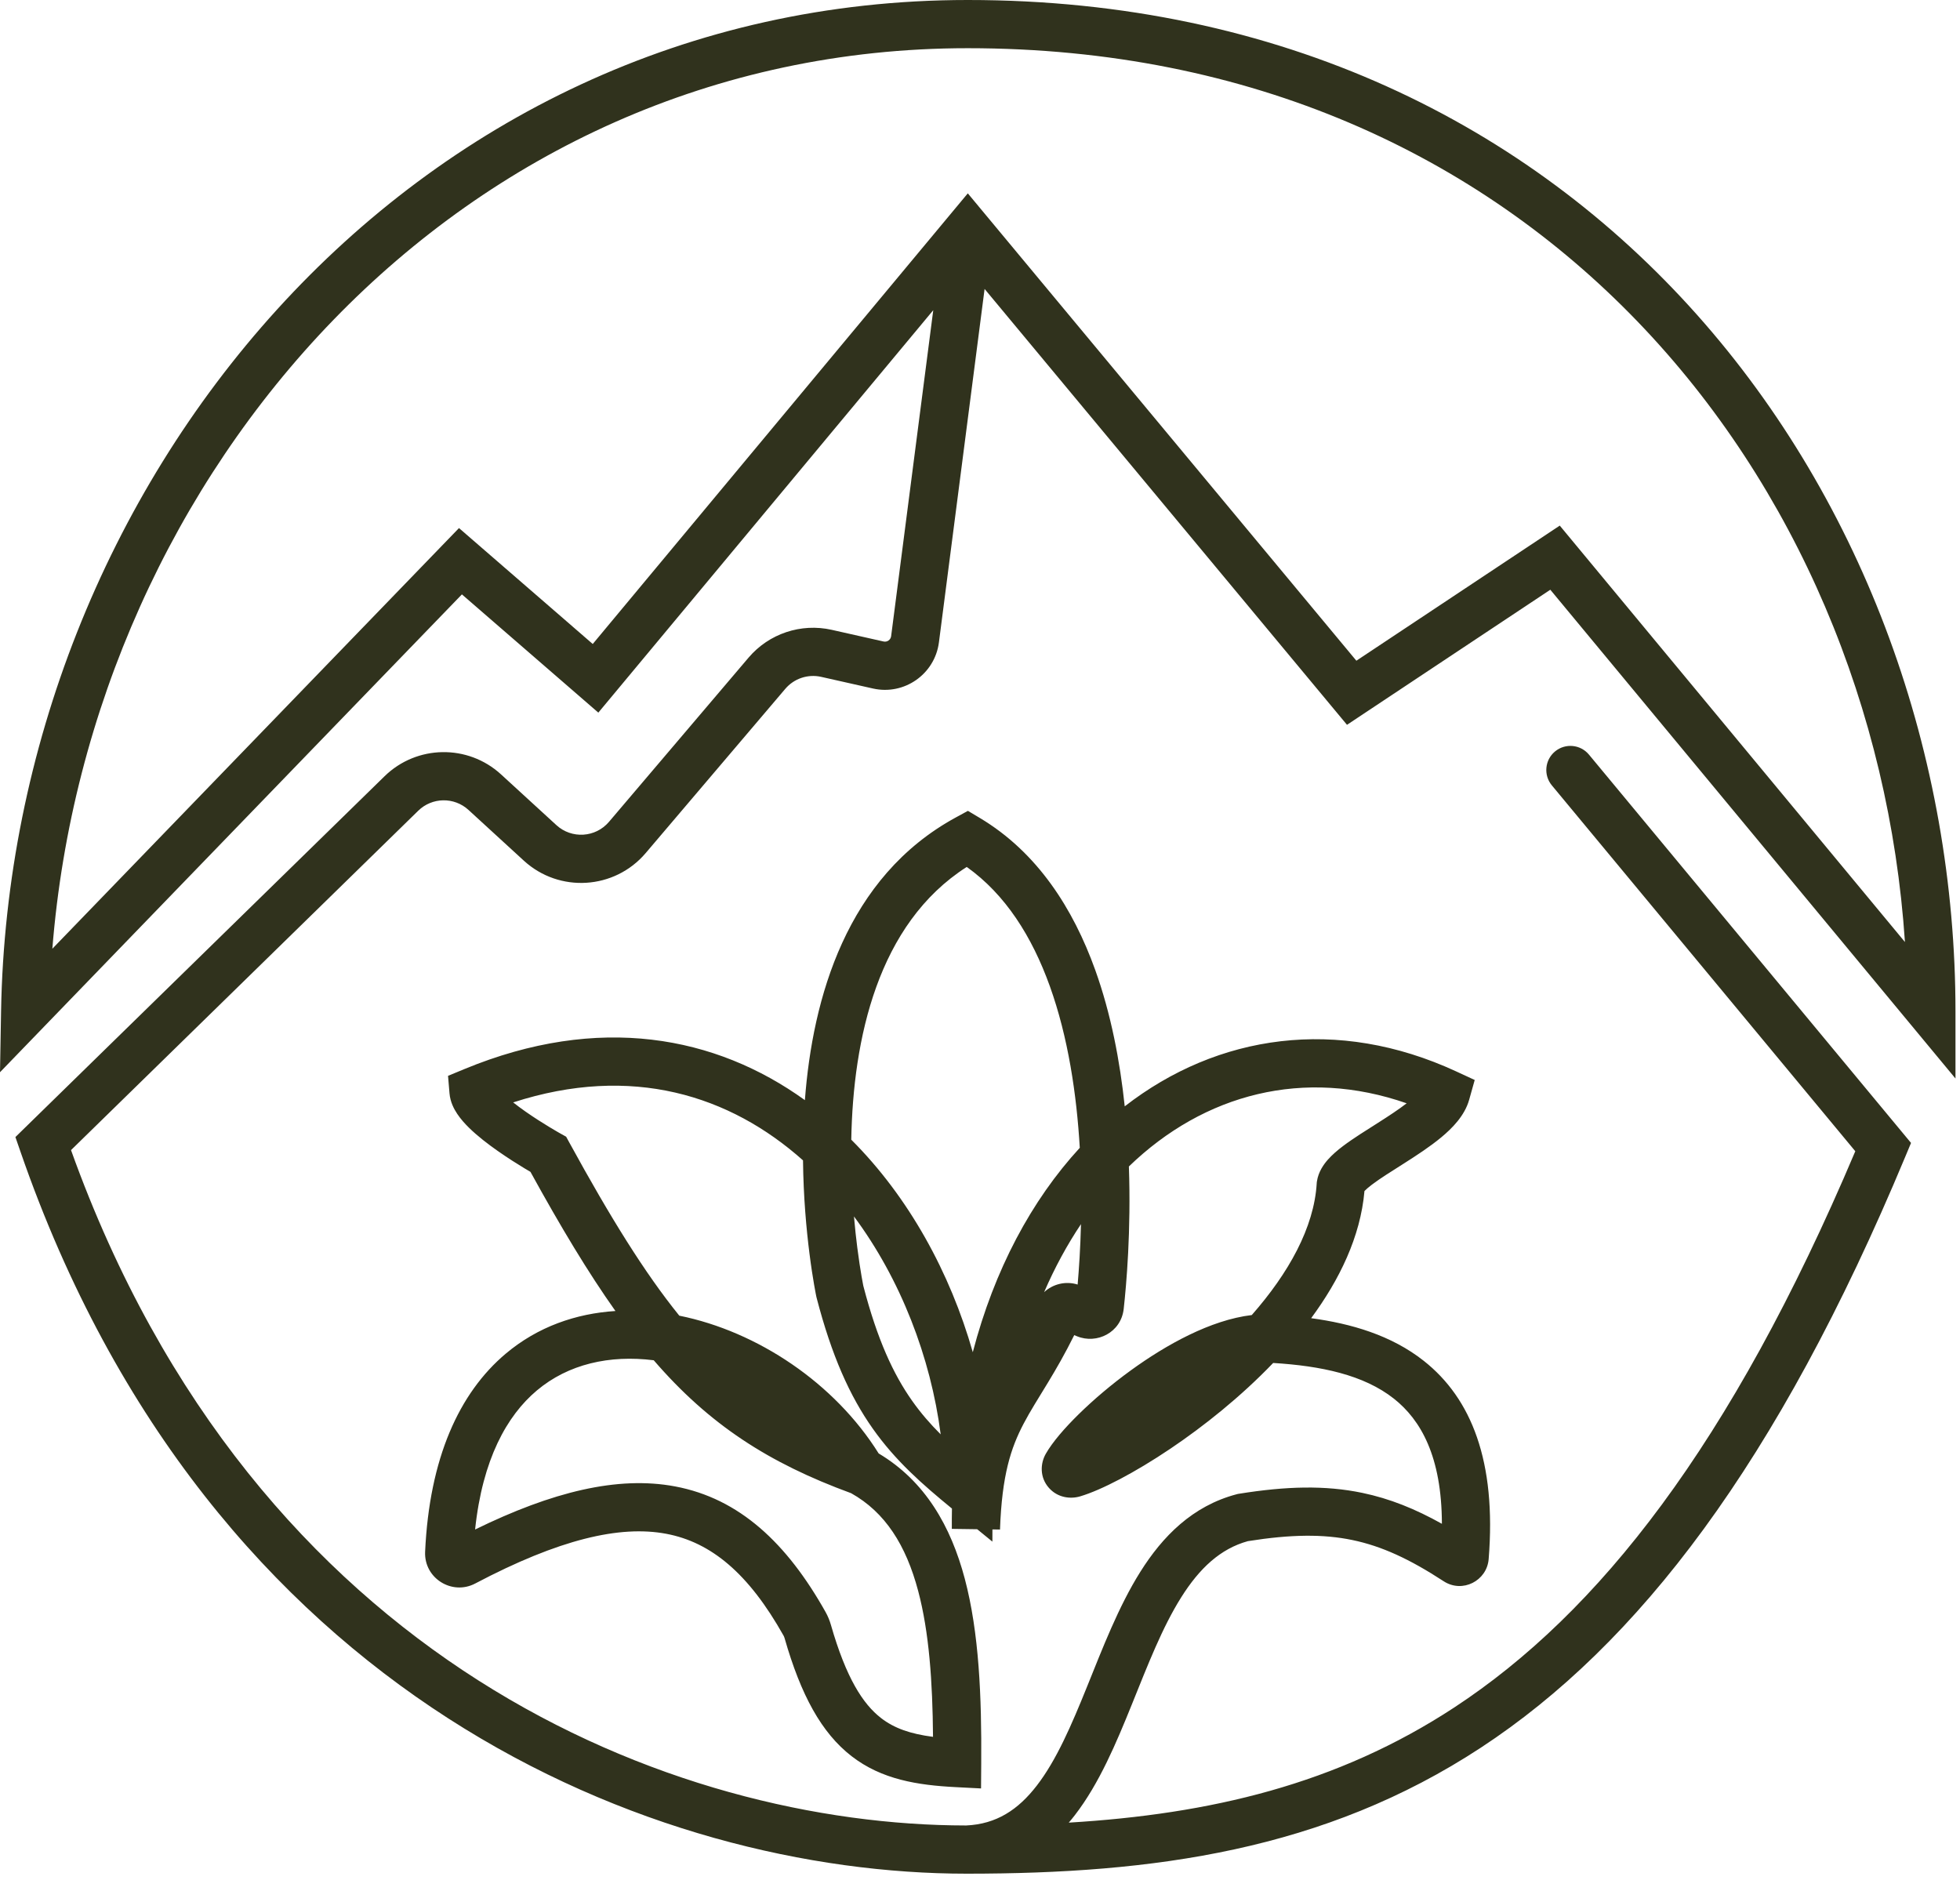
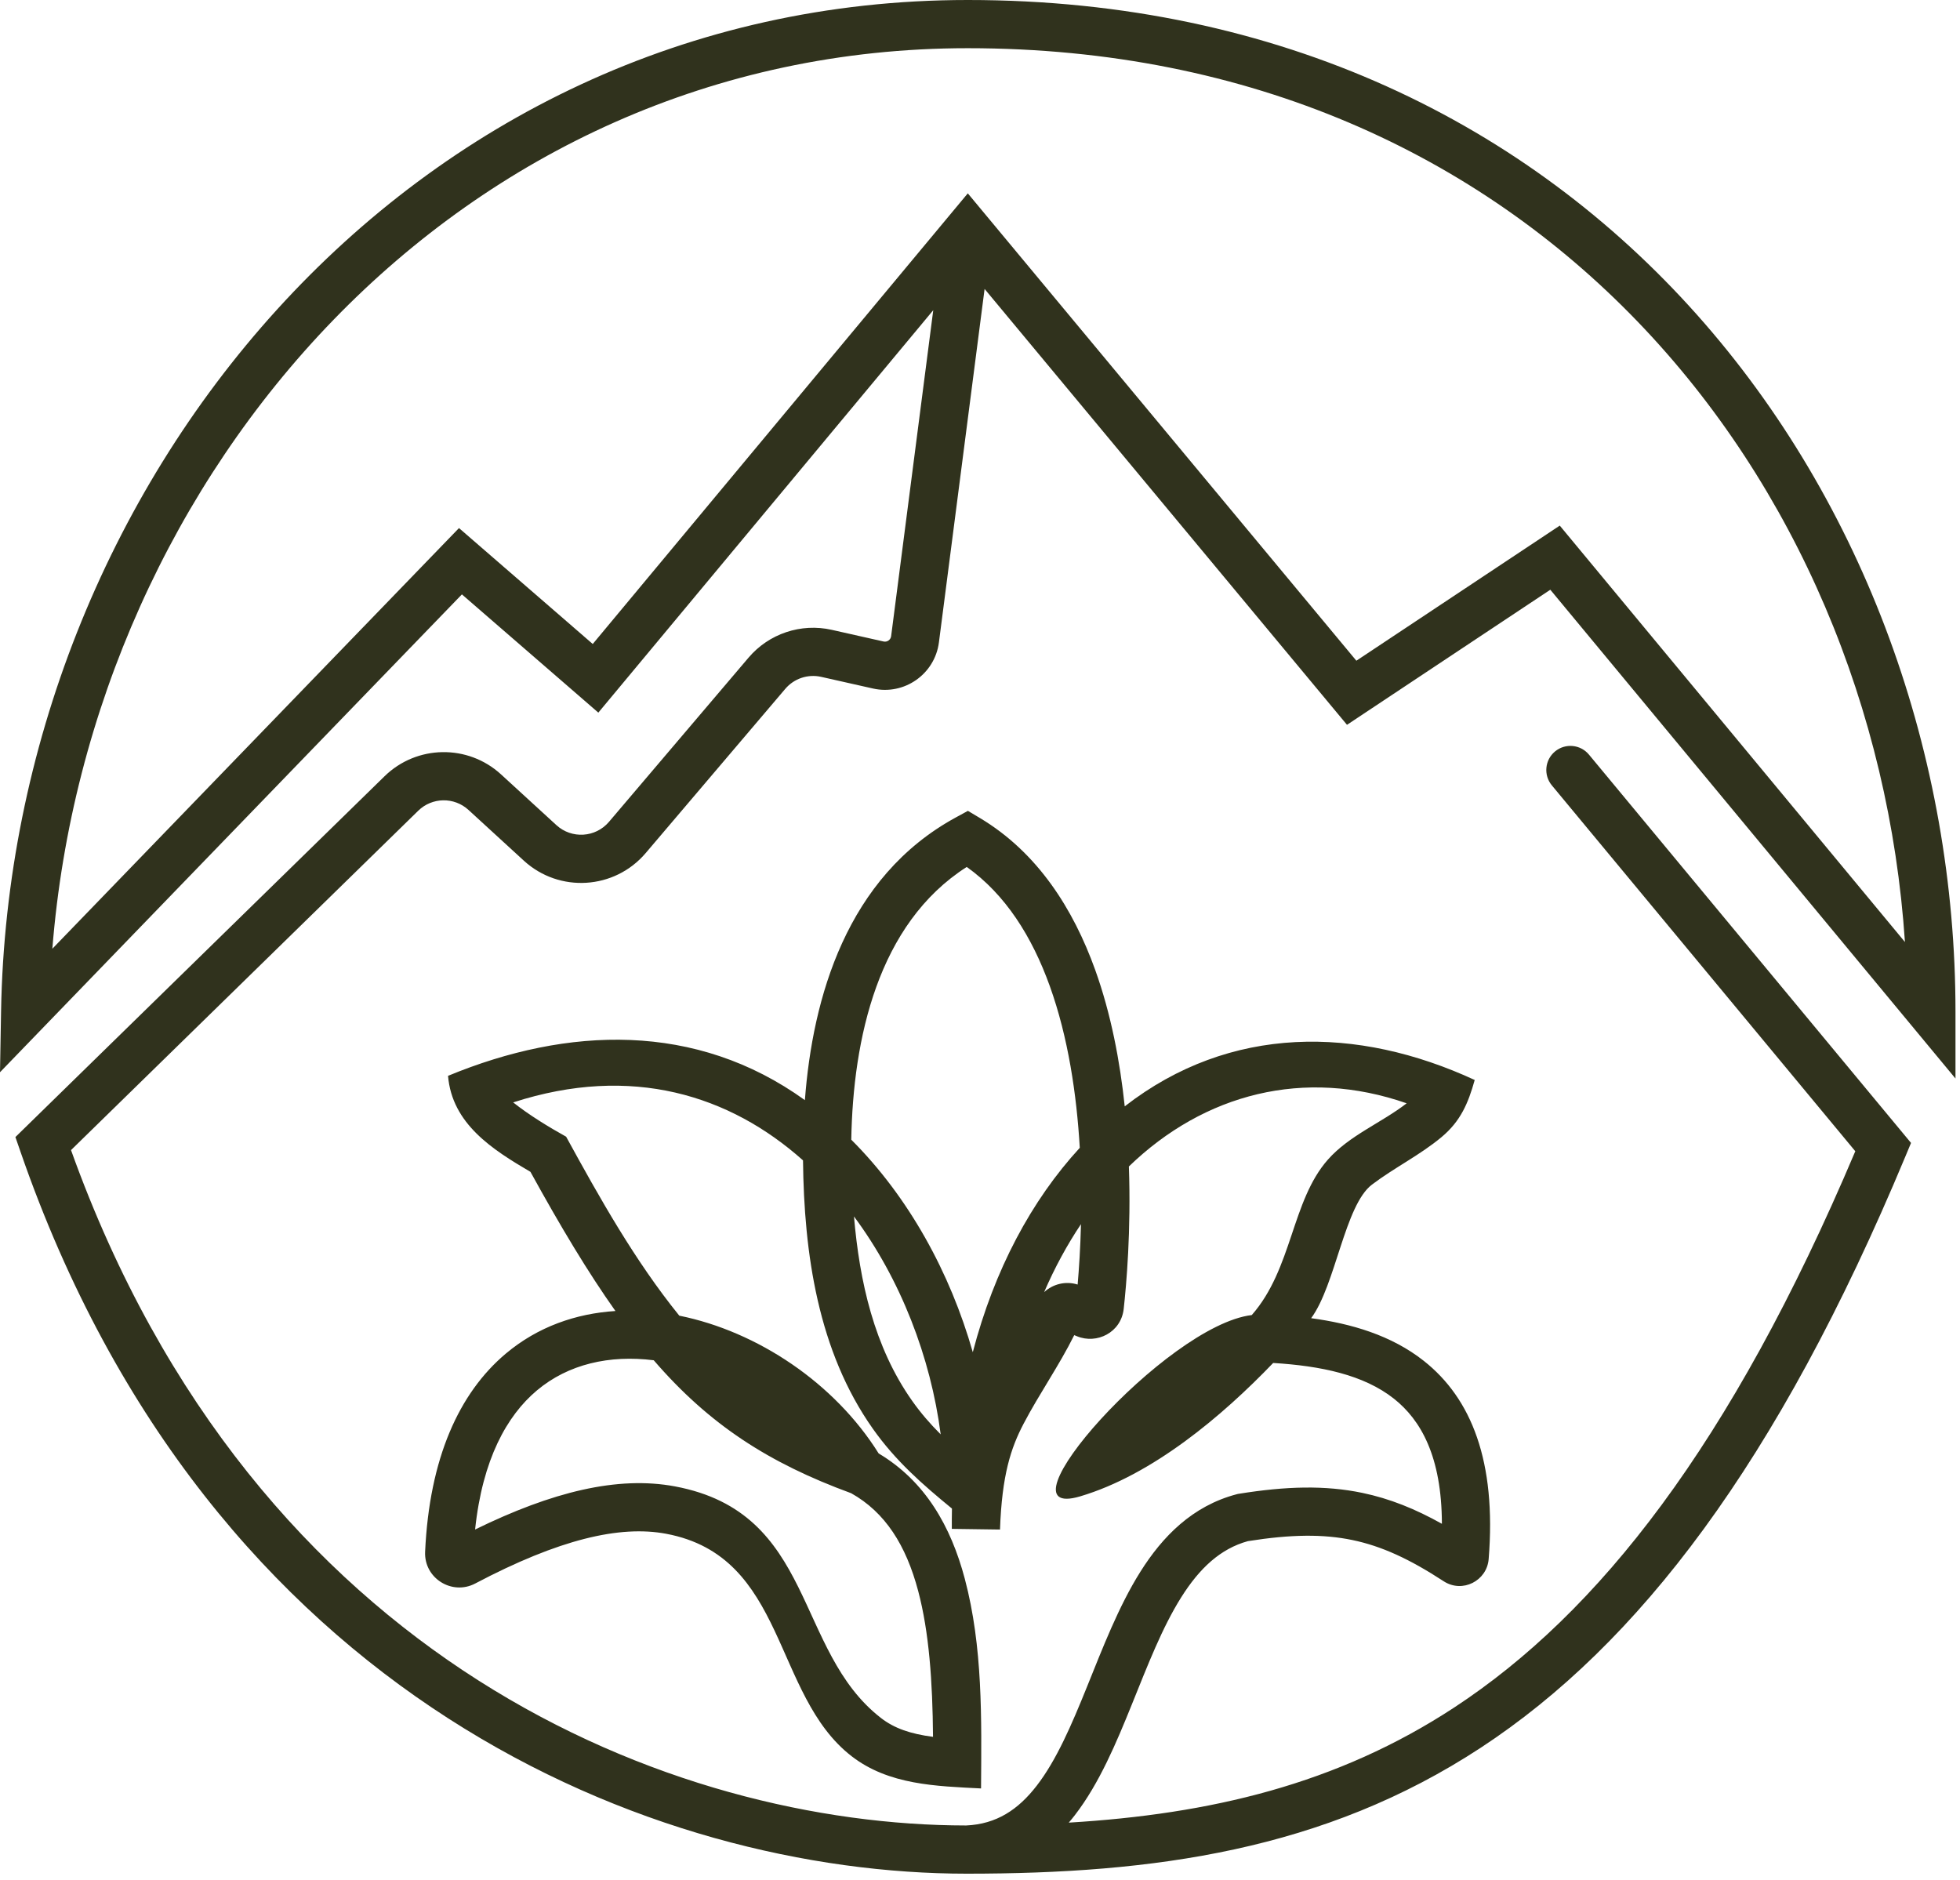
<svg xmlns="http://www.w3.org/2000/svg" width="244" height="234" viewBox="0 0 244 234" fill="none">
-   <path d="M120.479 0C198.549 0 243.438 62.444 243.438 125.946V134.267L192.999 73.417L167.687 90.234L122.572 35.971L116.886 79.973C116.374 83.93 112.571 86.591 108.678 85.715L102.227 84.263C100.576 83.891 98.855 84.466 97.759 85.756L80.382 106.2C76.507 110.759 69.621 111.187 65.211 107.145L58.322 100.83C56.541 99.197 53.793 99.24 52.065 100.93L8.841 143.178C31.794 207.157 83.971 227.232 120.278 227.257C124.044 227.085 126.743 225.309 129.07 222.293C131.513 219.128 133.371 214.816 135.34 209.942C137.241 205.236 139.249 199.988 141.963 195.672C144.717 191.291 148.434 187.475 153.954 186.021L154.097 185.984L154.242 185.961C160.116 185.016 164.963 184.887 169.585 185.849C173.02 186.563 176.206 187.856 179.502 189.7C179.479 181.315 176.873 176.77 173.533 174.128C169.753 171.137 164.408 170.042 158.497 169.678C154.443 173.904 149.854 177.555 145.702 180.351C141.279 183.329 137.111 185.501 134.469 186.285C133.25 186.647 131.665 186.456 130.579 185.229C129.421 183.923 129.495 182.199 130.196 180.975C131.026 179.526 132.533 177.781 134.29 176.057C136.096 174.285 138.335 172.37 140.786 170.593C145.162 167.419 150.694 164.327 155.833 163.713C160.428 158.483 163.582 152.828 163.917 147.336L163.926 147.199L163.946 147.063C164.131 145.86 164.795 144.946 165.307 144.366C165.855 143.746 166.521 143.184 167.169 142.693C168.451 141.722 170.107 140.699 171.571 139.768C172.894 138.926 174.112 138.128 175.114 137.352C162.354 132.907 149.918 136.145 140.535 145.215C140.816 153.244 140.22 159.973 139.889 162.951C139.56 165.899 136.537 167.369 134.075 166.354L133.731 166.213C132.576 168.542 131.481 170.431 130.479 172.085C129.247 174.121 128.276 175.622 127.424 177.248C125.848 180.257 124.73 183.619 124.49 190.416L123.547 190.402L123.543 191.921L121.652 190.376L118.492 190.332C118.486 189.483 118.492 188.64 118.508 187.804C114.8 184.768 111.483 181.86 108.659 177.863C105.782 173.791 103.525 168.754 101.652 161.535L101.636 161.469L101.621 161.401V161.399L101.62 161.396C101.62 161.395 101.62 161.392 101.619 161.39C101.618 161.384 101.616 161.376 101.614 161.366C101.61 161.347 101.604 161.321 101.598 161.287C101.584 161.22 101.565 161.123 101.541 160.999C101.493 160.751 101.426 160.391 101.347 159.932C101.188 159.013 100.978 157.693 100.771 156.058C100.392 153.078 100.016 149.033 99.966 144.456C90.882 136.355 78.649 132.457 63.885 137.241C64.357 137.616 64.875 137.999 65.415 138.378C66.492 139.133 67.574 139.814 68.394 140.31C68.801 140.556 69.139 140.754 69.372 140.889C69.489 140.956 69.579 141.008 69.639 141.042C69.668 141.059 69.691 141.071 69.705 141.079C69.712 141.083 69.717 141.085 69.72 141.087C69.721 141.088 69.721 141.089 69.722 141.089L70.478 141.51L70.894 142.27C75.979 151.561 80.256 158.457 84.565 163.79C94.315 165.763 103.912 172.188 109.385 180.942C115.186 184.398 118.377 190.022 120.106 196.54C121.889 203.257 122.212 211.242 122.152 219.511L122.13 222.646L118.998 222.485C114.23 222.241 109.767 221.541 106.007 218.627C102.263 215.726 99.702 211.018 97.675 203.945C97.638 203.817 97.591 203.706 97.551 203.635C93.191 195.862 88.512 191.989 82.927 190.942C77.143 189.858 69.594 191.633 59.159 197.134C56.275 198.654 52.772 196.482 52.923 193.181C53.454 181.556 57.148 173.406 62.975 168.508C66.961 165.157 71.712 163.523 76.615 163.21C73.212 158.412 69.794 152.719 66.036 145.887C65.822 145.761 65.569 145.614 65.287 145.443C64.397 144.905 63.194 144.148 61.972 143.291C60.767 142.447 59.458 141.445 58.403 140.412C57.877 139.896 57.348 139.309 56.922 138.671C56.519 138.068 56.049 137.187 55.959 136.117L55.776 133.933L57.803 133.095C74.565 126.163 89.112 128.968 100.2 136.959C101.159 124.275 105.363 109.185 118.992 101.764L120.495 100.945L121.964 101.821C129.177 106.123 133.621 113.178 136.339 120.738C138.315 126.235 139.426 132.133 140.017 137.731C151.582 128.75 166.502 126.55 181.268 133.377L183.587 134.449L182.896 136.909C182.334 138.916 180.757 140.478 179.439 141.575C178.024 142.753 176.313 143.863 174.791 144.831C173.188 145.85 171.822 146.696 170.793 147.476C170.337 147.821 170.04 148.088 169.861 148.277C169.367 153.974 166.728 159.355 163.225 164.104C168.177 164.772 173.206 166.218 177.256 169.423C183.165 174.098 186.305 181.915 185.323 194.097C185.106 196.796 182.061 198.377 179.722 196.852C175.485 194.089 172.009 192.482 168.362 191.723C164.742 190.969 160.729 191.006 155.349 191.86C151.929 192.805 149.331 195.224 147.042 198.865C144.682 202.618 142.896 207.256 140.903 212.189C138.978 216.956 136.845 222.038 133.82 225.958C133.571 226.281 133.314 226.595 133.051 226.903C150.601 225.847 166.425 222.162 181.071 212.547C198.928 200.824 215.438 180.018 230.966 143.319L193.19 97.773C192.133 96.498 192.309 94.608 193.584 93.55C194.859 92.492 196.751 92.668 197.809 93.943L237.904 142.285L237.206 143.958C221.23 182.282 203.879 204.751 184.364 217.562C164.823 230.391 143.528 233.258 120.345 233.258C81.615 233.258 26.15 211.622 2.54 143.352L1.918 141.555L47.87 96.64C51.877 92.723 58.246 92.621 62.376 96.407L69.266 102.722C71.168 104.466 74.138 104.281 75.81 102.314L93.188 81.87C95.728 78.881 99.717 77.548 103.544 78.409L109.995 79.861C110.441 79.962 110.877 79.656 110.936 79.203L116.181 38.616L74.487 88.716L57.503 73.996L0 133.484L0.133 125.874C1.276 60.796 50.497 0 120.479 0ZM81.384 169.342C75.883 168.654 70.748 169.811 66.835 173.101C63.093 176.247 60.065 181.686 59.145 190.411C68.718 185.725 76.894 183.707 84.032 185.045C92.051 186.548 97.966 192.112 102.783 200.699C103.075 201.219 103.292 201.768 103.442 202.292C105.336 208.9 107.431 212.14 109.683 213.885C111.347 215.174 113.365 215.86 116.151 216.223C116.097 209.33 115.66 203.176 114.308 198.079C112.785 192.34 110.192 188.266 105.96 185.893C95.667 182.122 88.287 177.342 81.384 169.342ZM106.311 151.437C106.434 152.866 106.577 154.166 106.722 155.302C106.917 156.838 107.113 158.068 107.259 158.908C107.331 159.328 107.392 159.65 107.433 159.862C107.451 159.957 107.464 160.031 107.475 160.081C109.218 166.783 111.217 171.086 113.56 174.401C114.633 175.921 115.802 177.266 117.106 178.567C115.865 168.965 112.109 159.238 106.311 151.437ZM120.35 107.928C109.259 115.014 106.2 129.358 105.974 141.881C113.131 149.022 118.29 158.455 121.103 168.337C123.785 158.066 128.413 149.426 134.422 142.894C134.035 136.298 132.985 129.145 130.692 122.768C128.47 116.585 125.158 111.342 120.35 107.928ZM134.571 152.395C132.855 154.956 131.313 157.784 129.982 160.863C131.074 159.854 132.654 159.445 134.155 159.916C134.324 157.97 134.498 155.388 134.571 152.395ZM120.479 6C57.17 6 11.242 58.775 6.517 118.109L57.14 65.741L73.79 80.172L120.481 24.07L168.854 82.254L194.175 65.433L237.146 117.274C233.288 59.6 191.079 6 120.479 6Z" fill="#30321D" />
+   <path d="M120.479 0C198.549 0 243.438 62.444 243.438 125.946V134.267L192.999 73.417L167.687 90.234L122.572 35.971L116.886 79.973C116.374 83.93 112.571 86.591 108.678 85.715L102.227 84.263C100.576 83.891 98.855 84.466 97.759 85.756L80.382 106.2C76.507 110.759 69.621 111.187 65.211 107.145L58.322 100.83C56.541 99.197 53.793 99.24 52.065 100.93L8.841 143.178C31.794 207.157 83.971 227.232 120.278 227.257C124.044 227.085 126.743 225.309 129.07 222.293C131.513 219.128 133.371 214.816 135.34 209.942C137.241 205.236 139.249 199.988 141.963 195.672C144.717 191.291 148.434 187.475 153.954 186.021L154.097 185.984L154.242 185.961C160.116 185.016 164.963 184.887 169.585 185.849C173.02 186.563 176.206 187.856 179.502 189.7C179.479 181.315 176.873 176.77 173.533 174.128C169.753 171.137 164.408 170.042 158.497 169.678C152.141 176.303 143.46 183.618 134.469 186.285C123.483 189.543 145.135 164.991 155.833 163.713C160.903 157.943 160.766 149.509 165.307 144.366C167.974 141.345 171.96 139.797 175.114 137.352C162.354 132.907 149.918 136.145 140.535 145.215C140.816 153.244 140.22 159.973 139.889 162.951C139.56 165.899 136.537 167.369 134.075 166.354L133.731 166.213C131.842 170.021 129.392 173.491 127.424 177.248C125.848 180.257 124.73 183.619 124.49 190.416L118.492 190.332C118.486 189.483 118.492 188.64 118.508 187.804C114.8 184.768 111.483 181.86 108.659 177.863C101.827 168.194 100.093 156.038 99.966 144.456C90.882 136.355 78.649 132.457 63.885 137.241C65.848 138.799 68.288 140.291 70.478 141.51C74.691 149.203 79.036 156.947 84.565 163.79C94.315 165.763 103.912 172.188 109.385 180.942C115.186 184.398 118.377 190.022 120.106 196.54C122.358 205.026 122.192 213.934 122.13 222.646C116.532 222.359 110.642 222.219 106.007 218.627C96.142 210.983 97.978 193.764 82.927 190.942C77.143 189.858 69.594 191.633 59.159 197.134C56.275 198.654 52.772 196.482 52.923 193.181C53.454 181.556 57.148 173.406 62.975 168.508C66.961 165.157 71.712 163.523 76.615 163.21C73.212 158.412 69.794 152.719 66.036 145.887C61.309 143.113 56.276 139.915 55.776 133.933C70.673 127.773 86.64 127.186 100.2 136.959C101.159 124.275 105.363 109.185 118.992 101.764L120.495 100.945L121.964 101.821C129.177 106.123 133.621 113.178 136.339 120.738C138.315 126.235 139.426 132.133 140.017 137.731C153.165 127.52 169.01 127.71 183.587 134.449C182.777 137.336 181.838 139.578 179.439 141.575C176.746 143.817 173.577 145.366 170.793 147.476C167.41 150.04 166.281 159.961 163.225 164.104C168.177 164.772 173.206 166.218 177.256 169.423C183.165 174.098 186.305 181.915 185.323 194.097C185.106 196.796 182.061 198.377 179.722 196.852C175.485 194.089 172.009 192.482 168.362 191.723C164.742 190.969 160.729 191.006 155.349 191.86C151.929 192.805 149.331 195.224 147.042 198.865C144.682 202.618 142.896 207.256 140.903 212.189C138.978 216.956 136.845 222.038 133.82 225.958C133.571 226.281 133.314 226.595 133.051 226.903C150.601 225.847 166.425 222.162 181.071 212.547C198.928 200.824 215.438 180.018 230.966 143.319L193.19 97.773C192.133 96.498 192.309 94.608 193.584 93.55C194.859 92.492 196.751 92.668 197.809 93.943L237.904 142.285L237.206 143.958C221.23 182.282 203.879 204.751 184.364 217.562C164.823 230.391 143.528 233.258 120.345 233.258C81.615 233.258 26.15 211.622 2.54 143.352L1.918 141.555L47.87 96.64C51.877 92.723 58.246 92.621 62.376 96.407L69.266 102.722C71.168 104.466 74.138 104.281 75.81 102.314L93.188 81.87C95.728 78.881 99.717 77.548 103.544 78.409L109.995 79.861C110.441 79.962 110.877 79.656 110.936 79.203L116.181 38.616L74.487 88.716L57.503 73.996L0 133.484L0.133 125.874C1.276 60.796 50.497 0 120.479 0ZM81.384 169.342C75.883 168.654 70.748 169.811 66.835 173.101C63.093 176.247 60.065 181.686 59.145 190.411C68.718 185.725 76.894 183.707 84.032 185.045C101.57 188.333 98.824 205.471 109.683 213.885C111.347 215.174 113.365 215.86 116.151 216.223C116.097 209.33 115.66 203.176 114.308 198.079C112.785 192.34 110.192 188.266 105.96 185.893C95.667 182.122 88.287 177.342 81.384 169.342ZM106.311 151.437C107.007 159.515 108.804 167.671 113.56 174.401C114.633 175.921 115.802 177.266 117.106 178.567C115.865 168.965 112.109 159.238 106.311 151.437ZM120.35 107.928C109.259 115.014 106.2 129.358 105.974 141.881C113.131 149.022 118.29 158.455 121.103 168.337C123.785 158.066 128.413 149.426 134.422 142.894C134.035 136.298 132.985 129.145 130.692 122.768C128.47 116.585 125.158 111.342 120.35 107.928ZM134.571 152.395C132.855 154.956 131.313 157.784 129.982 160.863C131.074 159.854 132.654 159.445 134.155 159.916C134.324 157.97 134.498 155.388 134.571 152.395ZM120.479 6C57.17 6 11.242 58.775 6.517 118.109L57.14 65.741L73.79 80.172L120.481 24.07L168.854 82.254L194.175 65.433L237.146 117.274C233.288 59.6 191.079 6 120.479 6Z" fill="#30321D" />
</svg>
